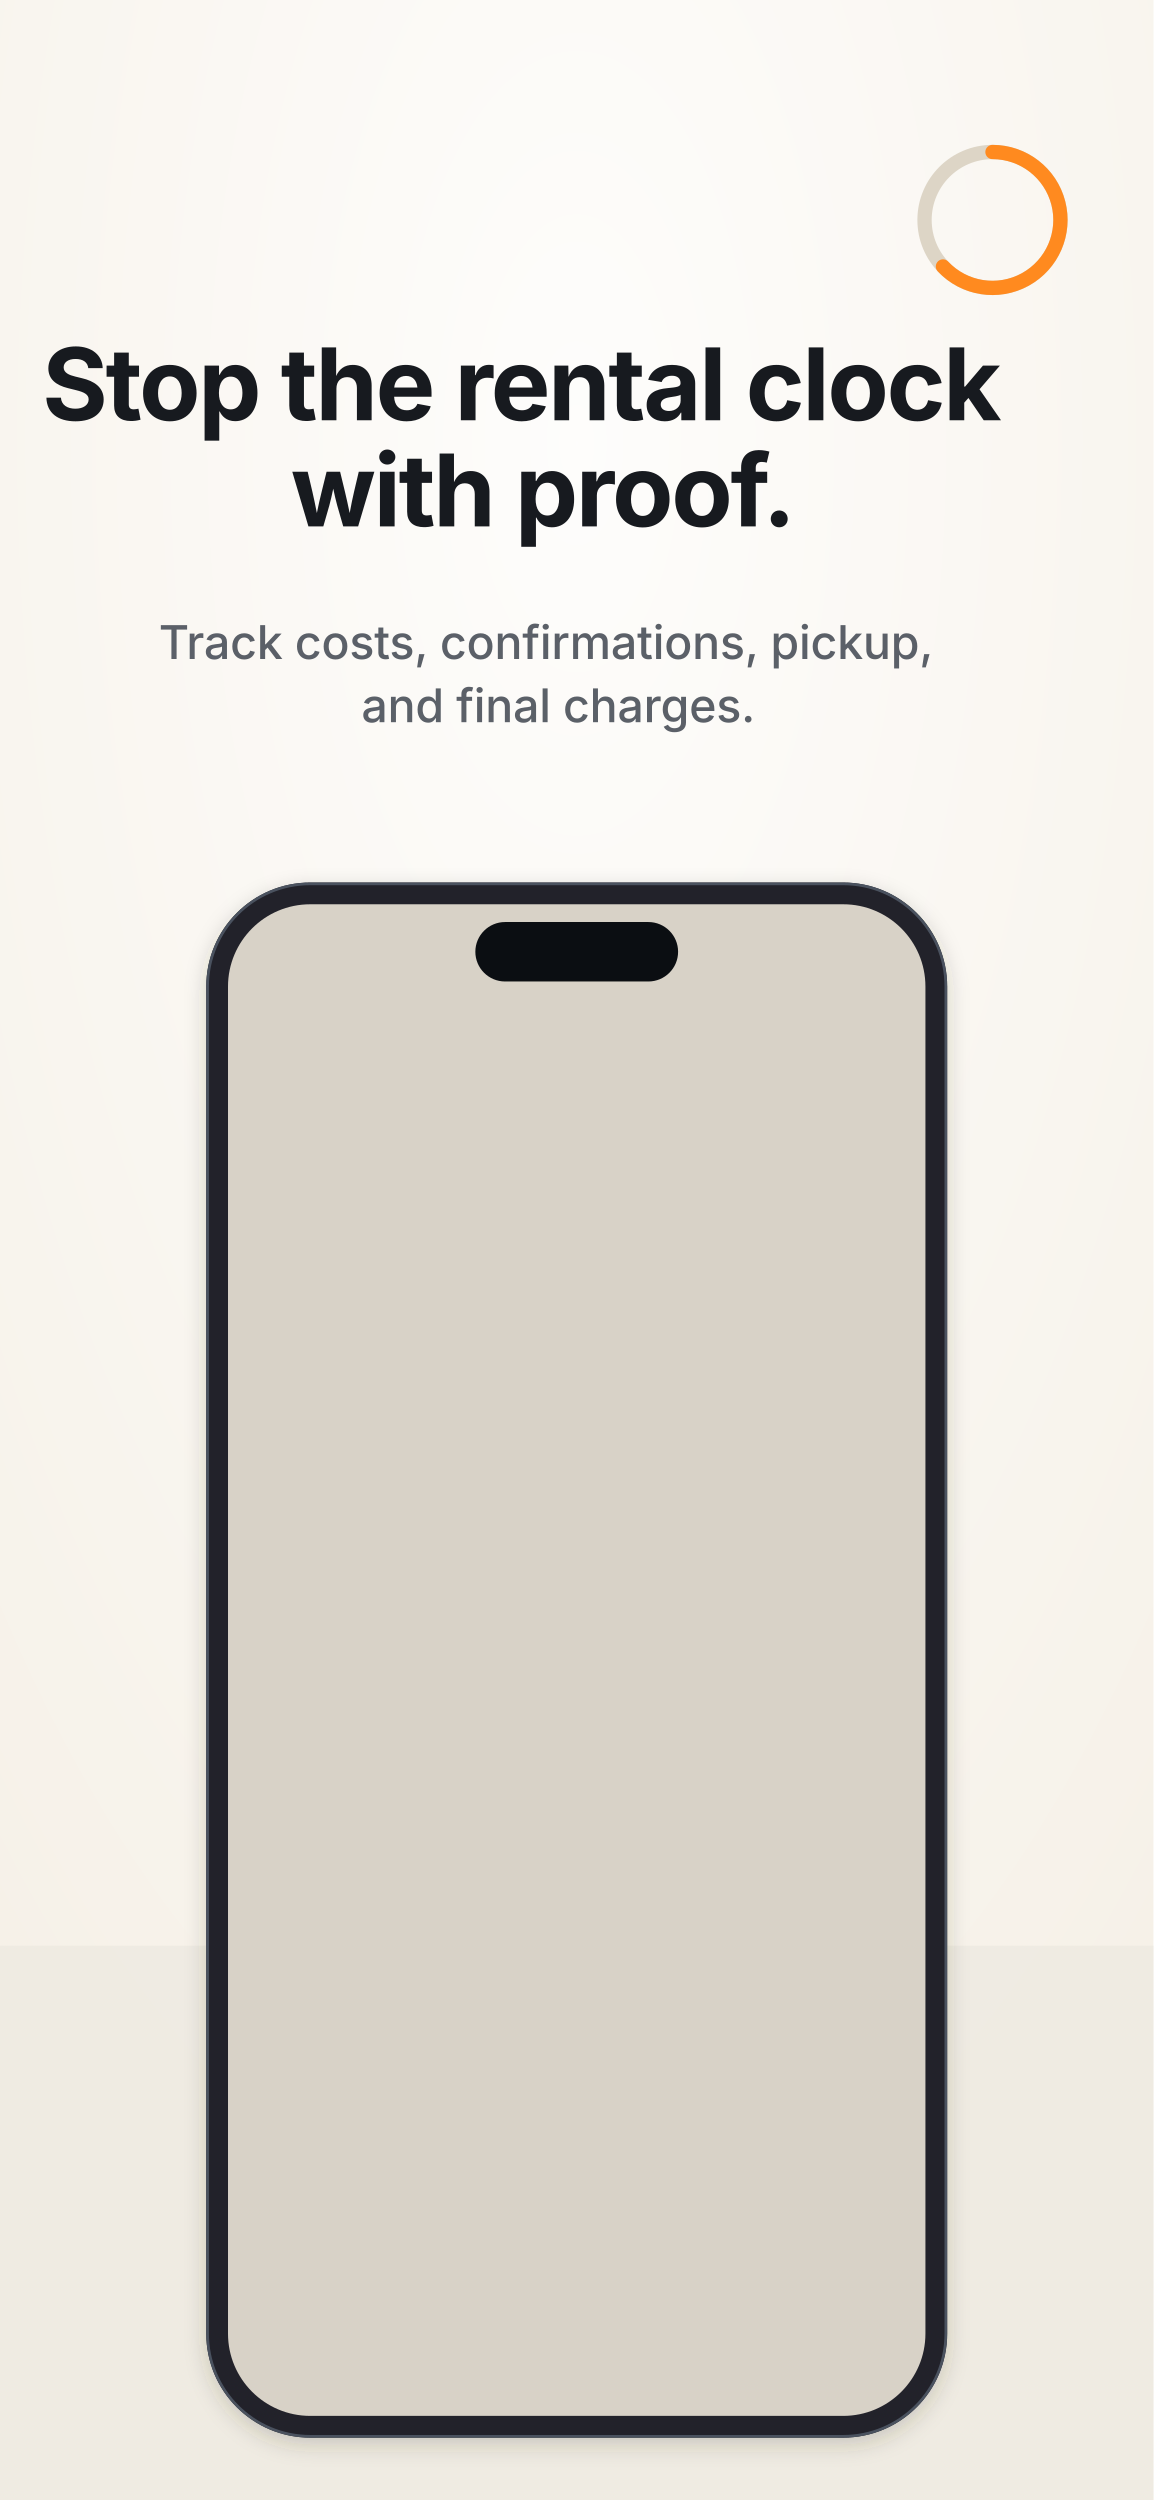
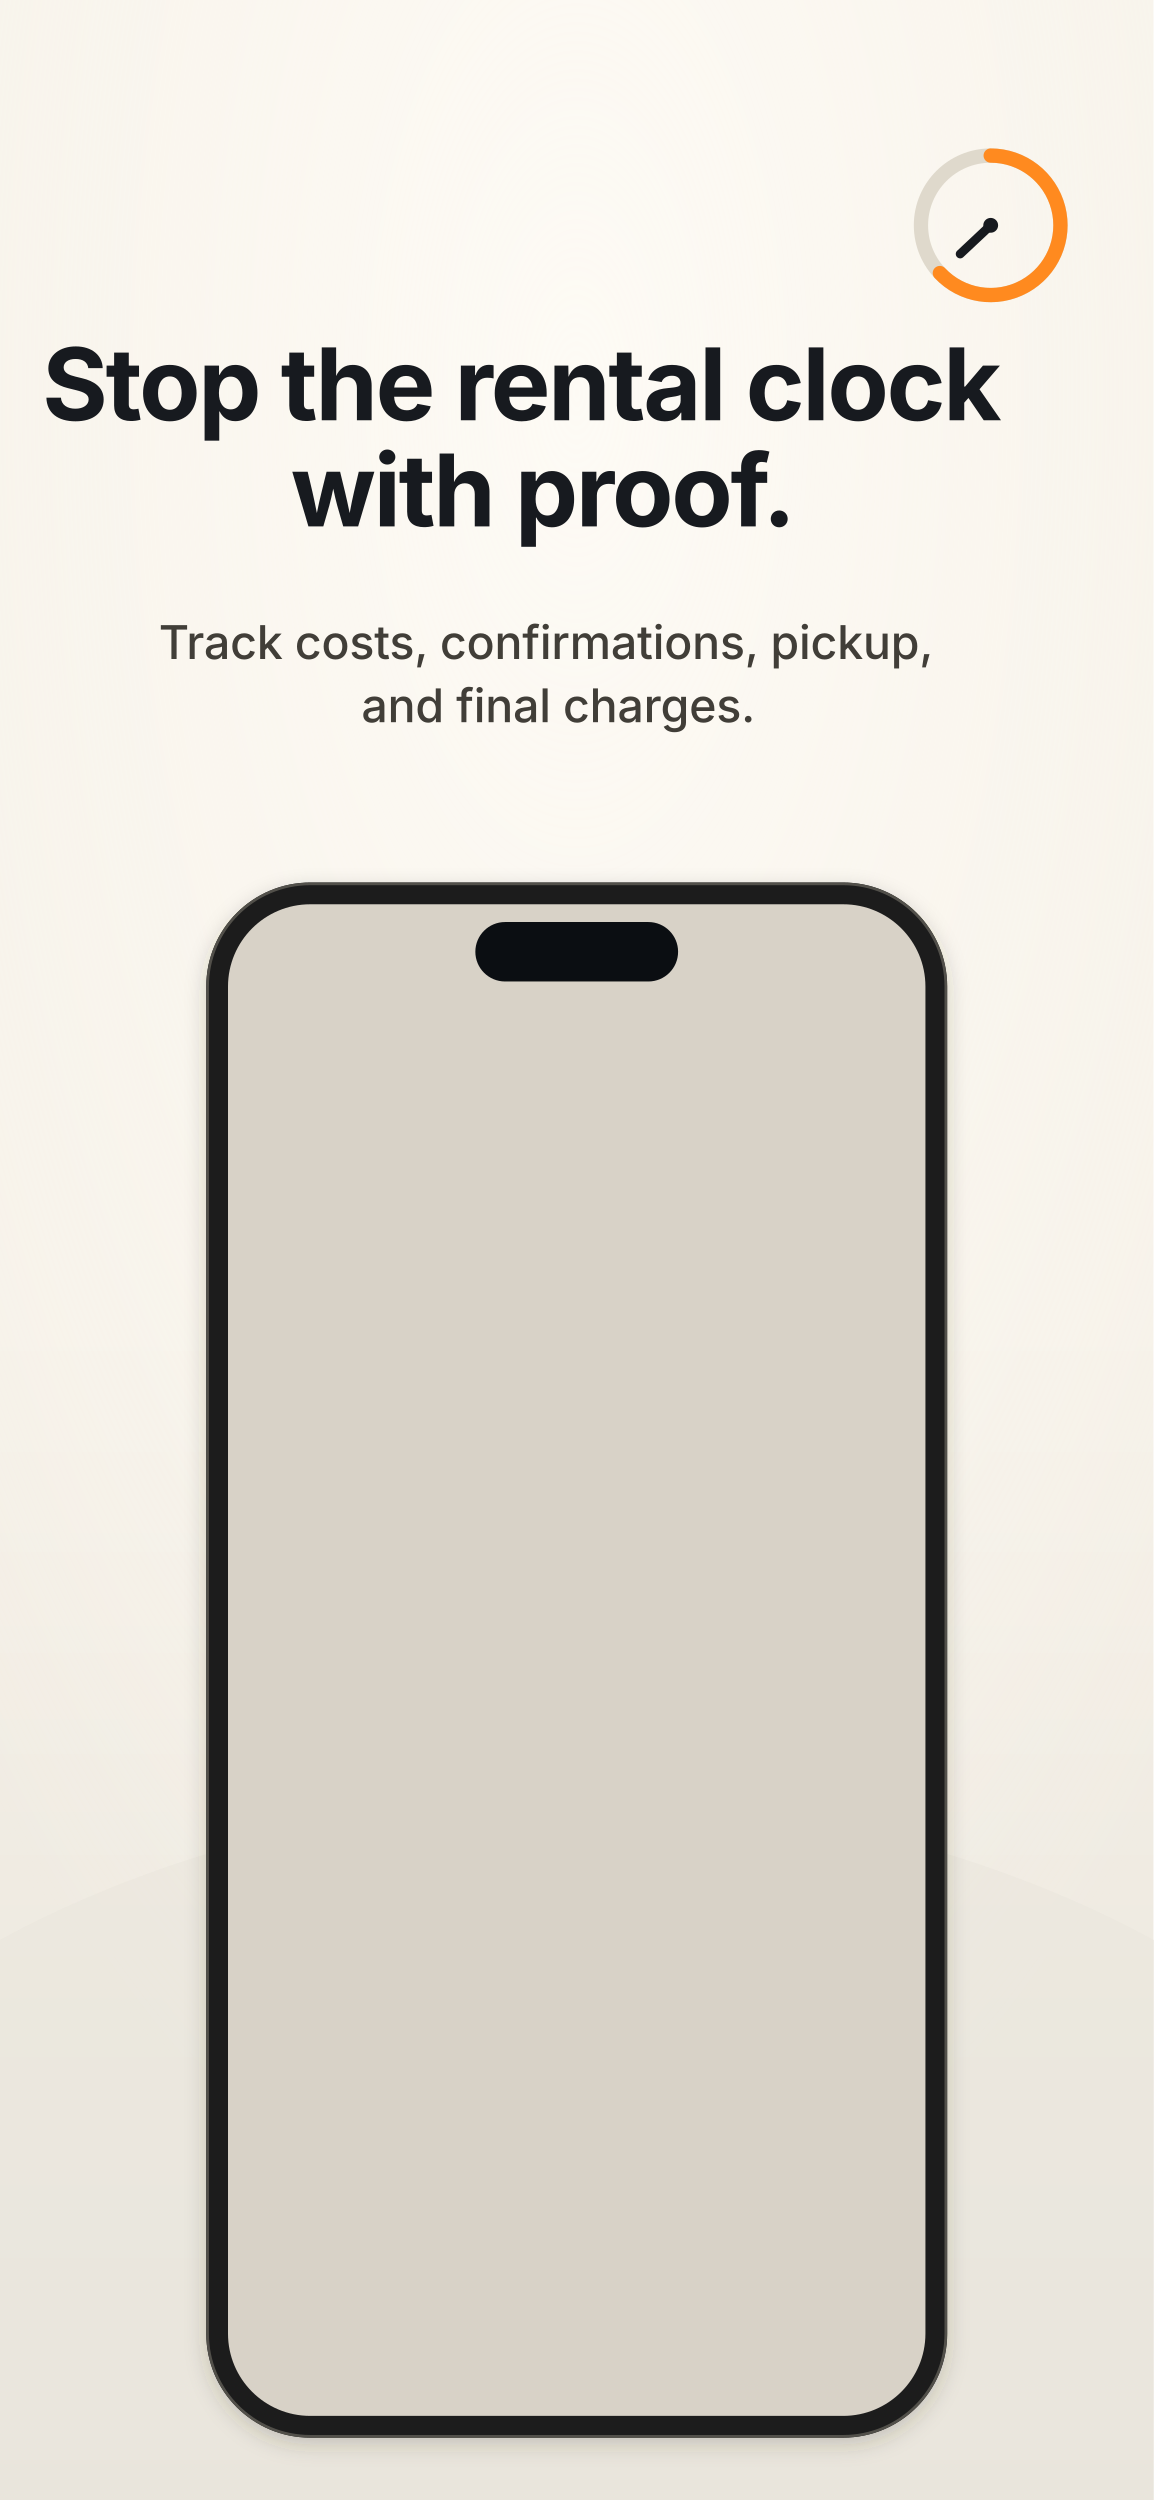
<svg xmlns="http://www.w3.org/2000/svg" width="1290" height="2796" viewBox="0 0 1290 2796" role="img" aria-label="OffRent Ledger App Store template 1">
  <defs>
    <filter id="phoneShadow" x="-40%" y="-25%" width="180%" height="160%">
      <feDropShadow dx="0" dy="46" stdDeviation="52" flood-color="#5A4F3C" flood-opacity="0.30" />
      <feDropShadow dx="0" dy="8" stdDeviation="12" flood-color="#3B342A" flood-opacity="0.20" />
    </filter>
    <filter id="phoneShadowDark" x="-40%" y="-25%" width="180%" height="160%">
      <feDropShadow dx="0" dy="52" stdDeviation="58" flood-color="#000000" flood-opacity="0.62" />
    </filter>
-     <radialGradient id="warmGlow" cx="50%" cy="18%" r="78%">
-       <stop offset="0%" stop-color="#FFFFFF" stop-opacity="0.85" />
-       <stop offset="100%" stop-color="#FFFFFF" stop-opacity="0" />
+     <radialGradient id="warmGlow" cx="50%" cy="16%" r="76%">
+       <stop offset="0%" stop-color="#FFFDF8" stop-opacity="0.80" />
+       <stop offset="100%" stop-color="#FFFDF8" stop-opacity="0" />
    </radialGradient>
-     <radialGradient id="emberGlow" cx="50%" cy="20%" r="72%">
-       <stop offset="0%" stop-color="#FF8A1F" stop-opacity="0.20" />
+     <linearGradient id="heroFade" x1="0" y1="0" x2="0" y2="1">
+       <stop offset="0%" stop-color="#F6F1E8" />
+       <stop offset="52%" stop-color="#F6F1E8" />
+       <stop offset="100%" stop-color="#E9E5DC" />
+     </linearGradient>
+     <linearGradient id="topLift" x1="0" y1="0" x2="0" y2="1">
+       <stop offset="0%" stop-color="#FFFDF8" stop-opacity="0.55" />
+       <stop offset="46%" stop-color="#FFFDF8" stop-opacity="0.10" />
+       <stop offset="100%" stop-color="#FFFDF8" stop-opacity="0" />
+     </linearGradient>
+     <linearGradient id="divisionFade" x1="0" y1="0" x2="0" y2="1">
+       <stop offset="0%" stop-color="#E9E5DC" />
+       <stop offset="100%" stop-color="#E9E5DC" stop-opacity="0" />
+     </linearGradient>
+     <radialGradient id="emberGlow" cx="50%" cy="50%" r="50%">
+       <stop offset="0%" stop-color="#FF8A1F" stop-opacity="0.115" />
      <stop offset="100%" stop-color="#FF8A1F" stop-opacity="0" />
    </radialGradient>
+     <linearGradient id="graphiteFade" x1="0" y1="0" x2="0.35" y2="1">
+       <stop offset="0%" stop-color="#171A1F" />
+       <stop offset="58%" stop-color="#1E2025" />
+       <stop offset="100%" stop-color="#2A2B2E" />
+     </linearGradient>
    <linearGradient id="stoneFade" x1="0" y1="0" x2="0" y2="1">
      <stop offset="0%" stop-color="#E9E5DC" />
      <stop offset="100%" stop-color="#F6F1E8" />
    </linearGradient>
  </defs>
-   <rect width="1290" height="2796" fill="#F6F1E8" />
+   <rect width="1290" height="2796" fill="url(#heroFade)" />
  <rect width="1290" height="2796" fill="url(#warmGlow)" />
-   <rect x="0" y="2176" width="1290" height="620" fill="#E9E5DC" opacity="0.55" />
+   <ellipse cx="645" cy="2852" rx="1109" ry="839" fill="#E9E5DC" opacity="0.55" />
  <g class="motif-meter">
-     <circle cx="1110.0" cy="246.0" r="76.0" fill="none" stroke="#DDD5C6" stroke-width="16.0" />
-     <path d="M 1110.00 170.00 A 76.0 76.0 0 1 1 1054.60 298.03" fill="none" stroke="#FF8A1F" stroke-width="16.0" stroke-linecap="round" />
+     <circle cx="1108.0" cy="252.0" r="78.0" fill="none" stroke="#DFD9CC" stroke-width="16.0" />
+     <path d="M 1108.00 174.00 A 78.0 78.0 0 1 1 1051.14 305.39" fill="none" stroke="#FF8A1F" stroke-width="16.0" stroke-linecap="round" />
+     <line x1="1108.0" y1="252.0" x2="1073.88" y2="284.04" stroke="#171A1F" stroke-width="9.9" stroke-linecap="round" />
+     <circle cx="1108.0" cy="252.0" r="8.3" fill="#171A1F" />
  </g>
  <g class="device">
-     <rect x="230.66" y="987.00" width="828.67" height="1739.28" rx="116.38" fill="#20242B" filter="url(#phoneShadow)" />
-     <rect x="232.16" y="988.50" width="825.67" height="1736.28" rx="114.88" fill="none" stroke="#4A525F" stroke-width="3" />
+     <rect x="230.66" y="987.00" width="828.67" height="1739.28" rx="116.38" fill="#1E1D1B" filter="url(#phoneShadow)" />
+     <rect x="232.16" y="988.50" width="825.67" height="1736.28" rx="114.88" fill="none" stroke="#52504A" stroke-width="3" />
    <rect class="screen-area" x="255.00" y="1011.34" width="780.00" height="1690.60" rx="92.04" fill="#D8D2C7" />
    <rect x="531.63" y="1031.20" width="226.75" height="66.50" rx="33.25" fill="#0B0E12" />
  </g>
  <text x="645.0" y="470.0" font-family="Inter, 'Inter Display', 'SF Pro Display', 'Helvetica Neue', Helvetica, Arial, sans-serif" font-weight="700" font-size="112" fill="#171A1F" text-anchor="middle" letter-spacing="-2.46" xml:space="preserve">
    <tspan x="645.0" dy="0.0">Stop the rental clock</tspan>
    <tspan x="645.0" dy="118.7">with proof.</tspan>
  </text>
-   <text x="645.0" y="737.0" font-family="Inter, 'Inter Display', 'SF Pro Display', 'Helvetica Neue', Helvetica, Arial, sans-serif" font-weight="500" font-size="52" fill="#5B6068" text-anchor="middle" letter-spacing="-0.21" xml:space="preserve">
+   <text x="645.0" y="737.0" font-family="Inter, 'Inter Display', 'SF Pro Display', 'Helvetica Neue', Helvetica, Arial, sans-serif" font-weight="500" font-size="52" fill="#413E38" text-anchor="middle" letter-spacing="-0.21" xml:space="preserve">
    <tspan x="645.0" dy="0.0">Track costs, confirmations, pickup,</tspan>
    <tspan x="645.0" dy="70.7">and final charges.</tspan>
  </text>
</svg>
